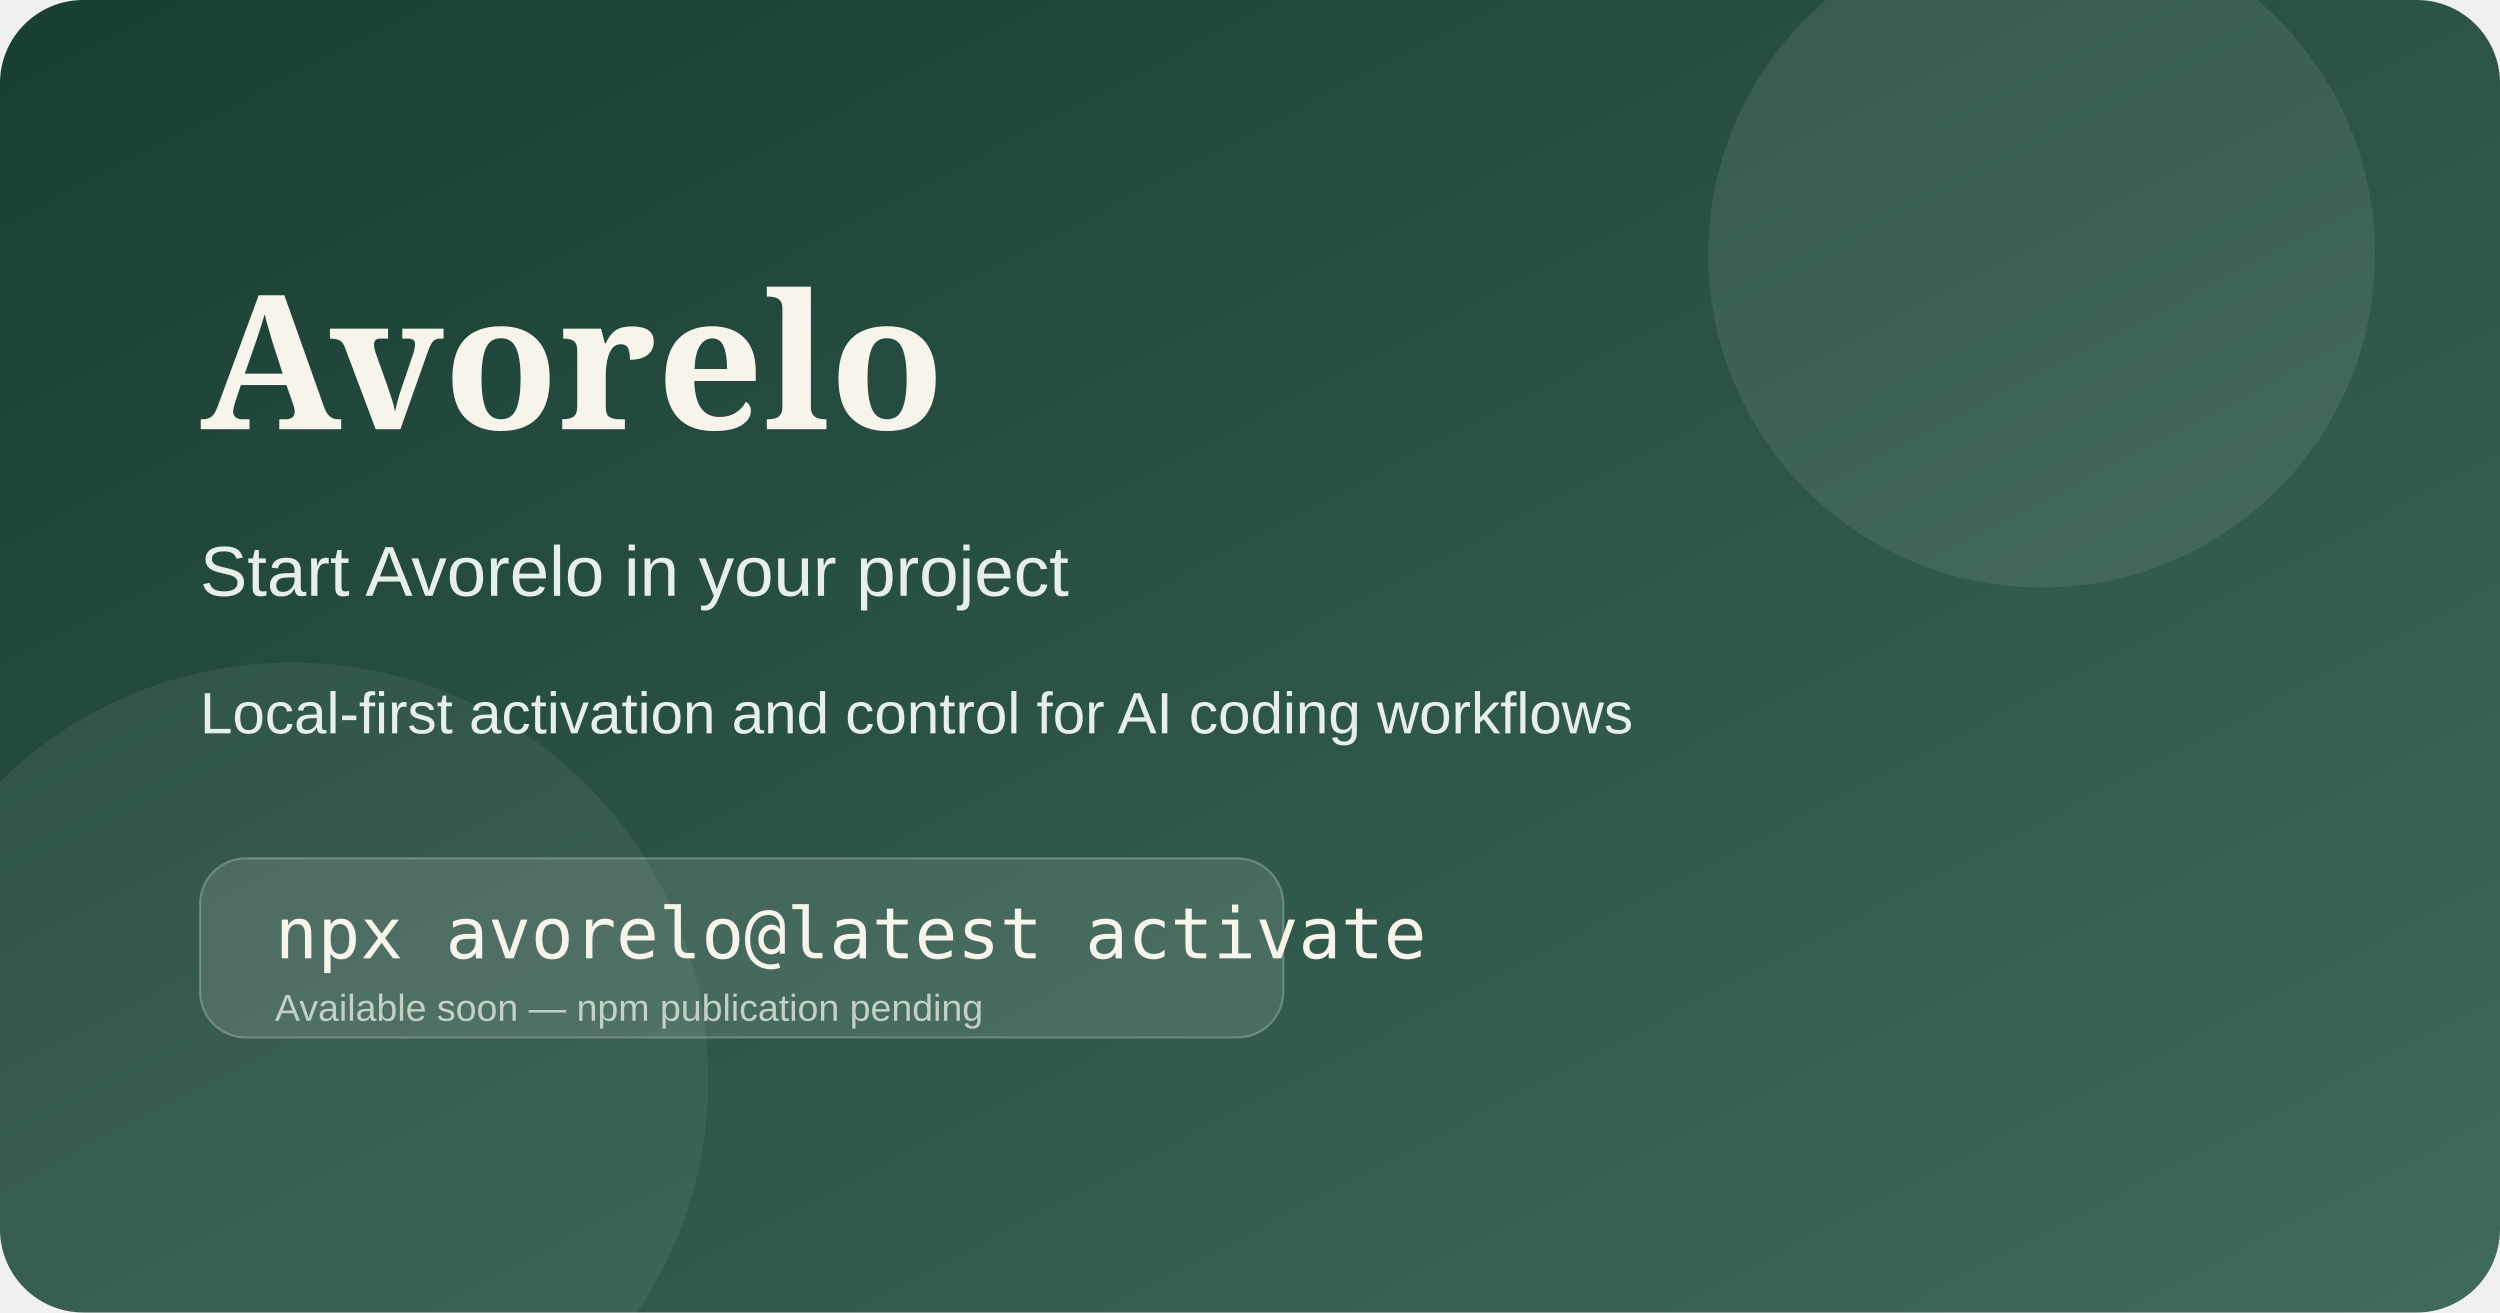
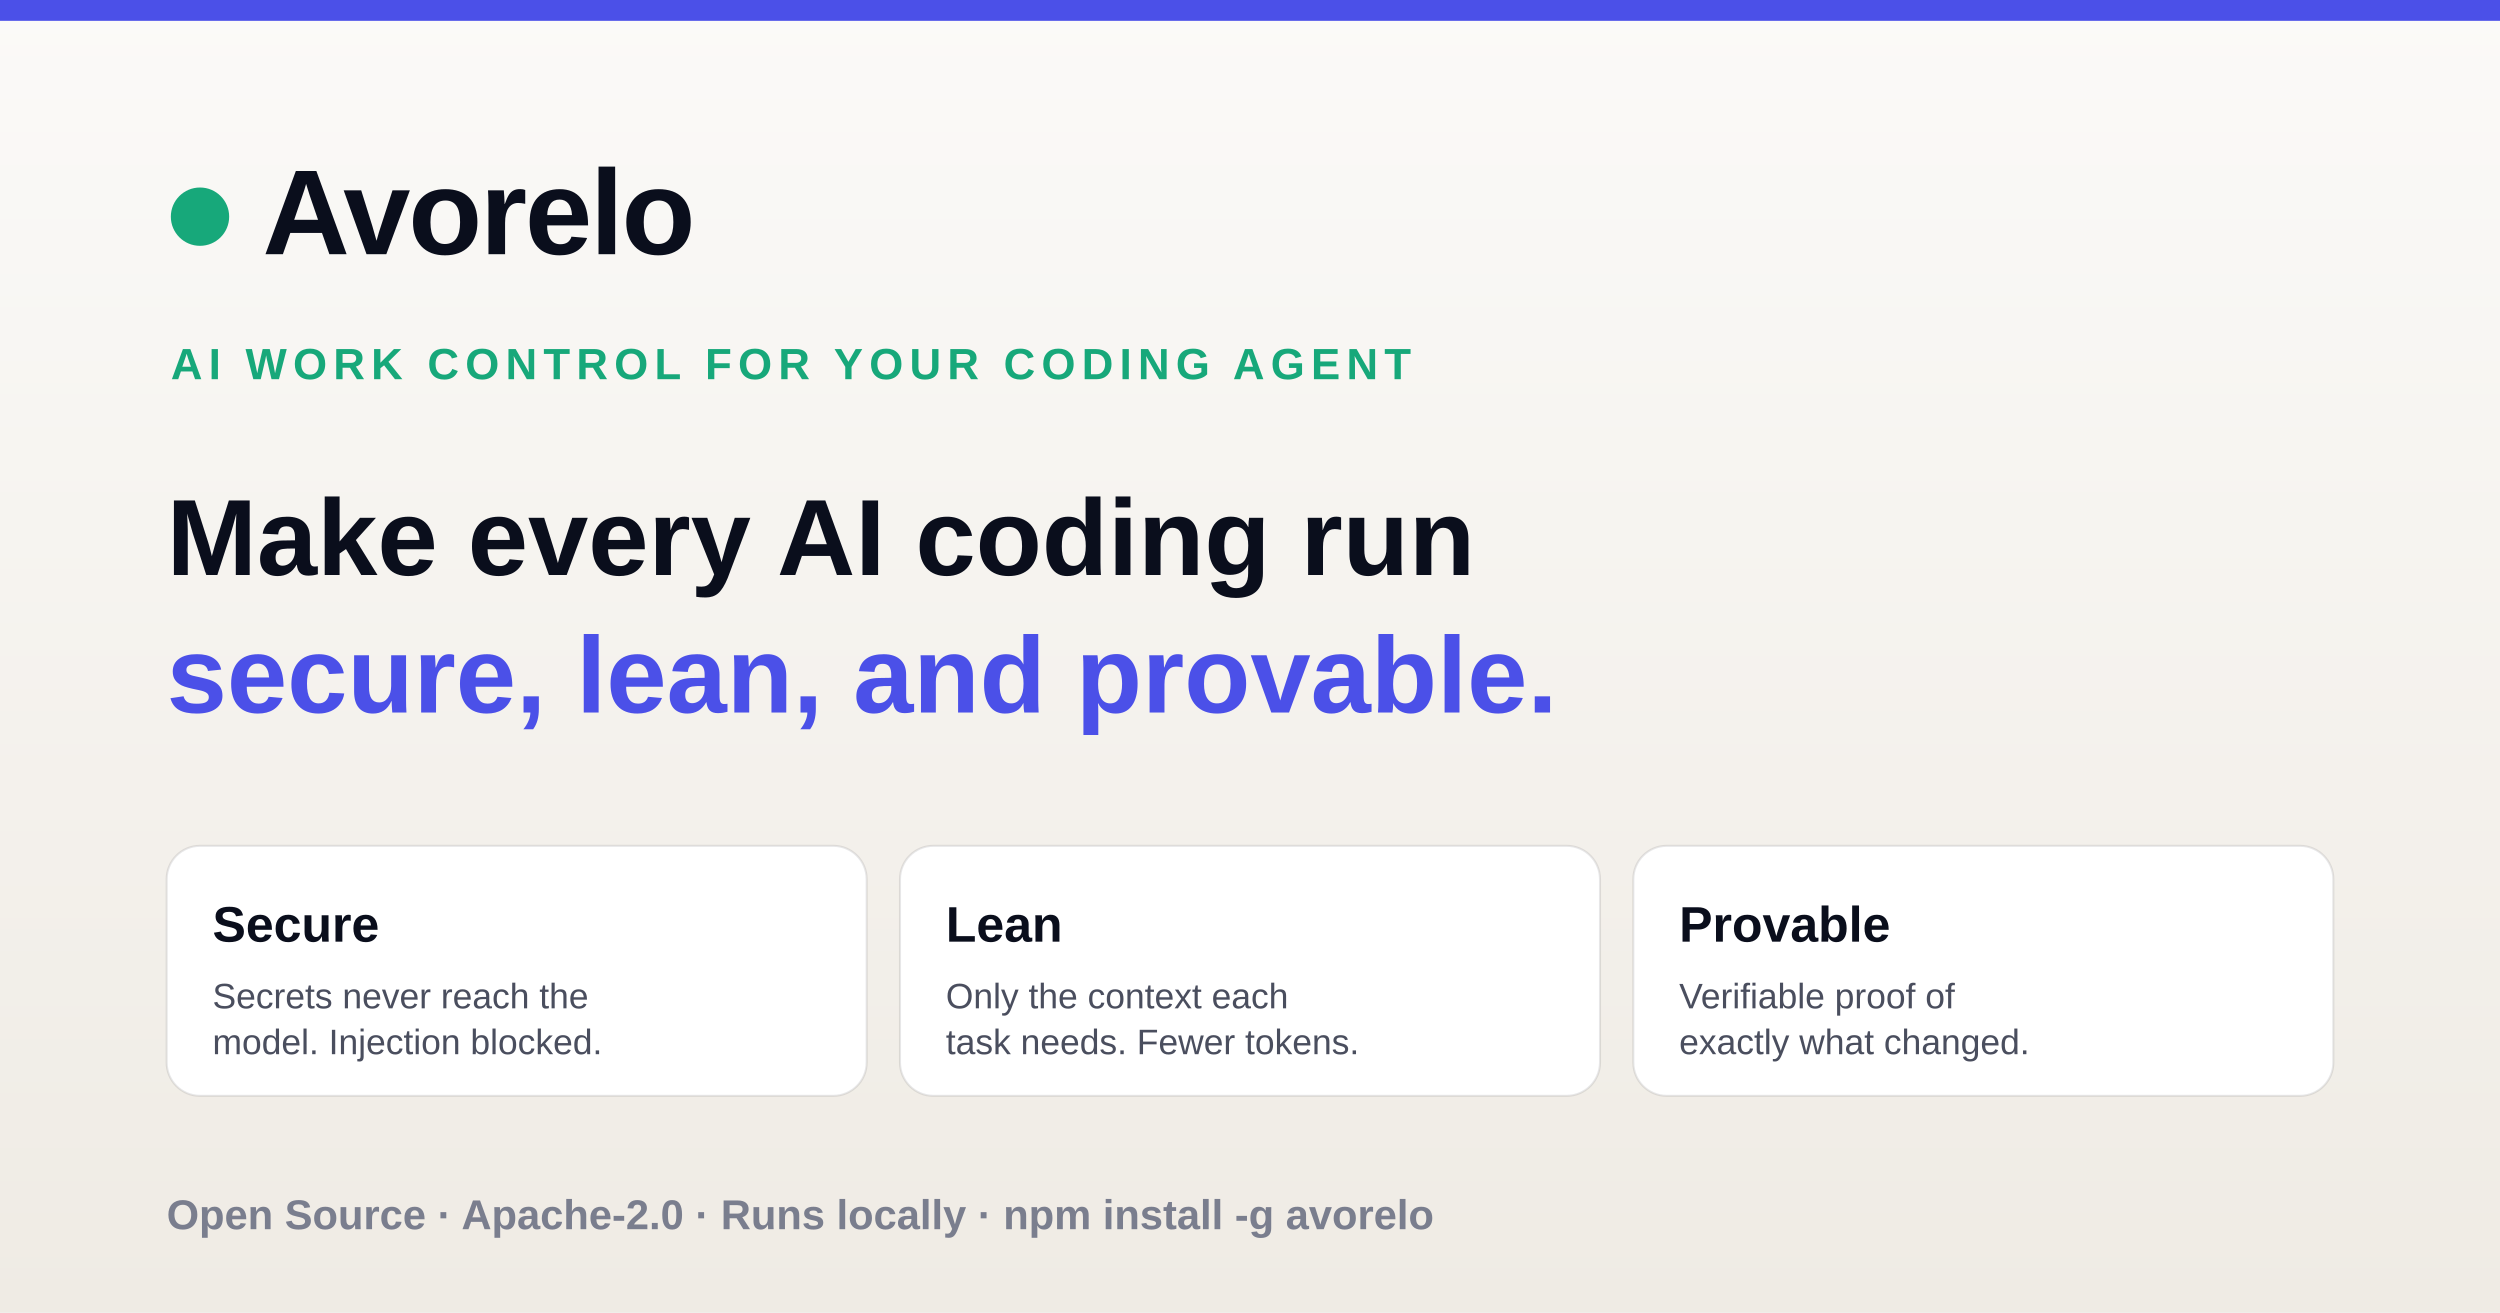
- <svg xmlns="http://www.w3.org/2000/svg" viewBox="0 0 1200 630" role="img" aria-label="Avorelo">
+ <svg xmlns="http://www.w3.org/2000/svg" width="1200" height="630" viewBox="0 0 1200 630" role="img" aria-label="Avorelo — AI Work Control for your coding agent">
  <defs>
-     <linearGradient id="bg" x1="0%" y1="0%" x2="100%" y2="100%">
-       <stop offset="0%" stop-color="#183d32" />
-       <stop offset="100%" stop-color="#406a5b" />
+     <linearGradient id="bg" x1="0" y1="0" x2="0" y2="1">
+       <stop offset="0" stop-color="#FBFAF8" />
+       <stop offset="1" stop-color="#EFEBE4" />
    </linearGradient>
  </defs>
-   <rect width="1200" height="630" fill="url(#bg)" rx="40" />
-   <circle cx="980" cy="122" r="160" fill="rgba(255,255,255,0.08)" />
-   <circle cx="140" cy="518" r="200" fill="rgba(255,255,255,0.06)" />
-   <text x="96" y="206" fill="#f7f4eb" font-family="Georgia, serif" font-size="90" font-weight="700">Avorelo</text>
-   <text x="96" y="286" fill="#e7efe9" font-family="Arial, sans-serif" font-size="34">
-     Start Avorelo in your project
-   </text>
-   <text x="96" y="352" fill="#e7efe9" font-family="Arial, sans-serif" font-size="28">
-     Local-first activation and control for AI coding workflows
-   </text>
-   <rect x="96" y="412" width="520" height="86" rx="22" fill="rgba(255,255,255,0.12)" stroke="rgba(255,255,255,0.25)" />
-   <text x="132" y="460" fill="#f7f4eb" font-family="monospace" font-size="34">npx avorelo@latest activate</text>
-   <text x="132" y="490" fill="#c2d0c6" font-family="Arial, sans-serif" font-size="18">Available soon — npm publication pending</text>
+   <rect width="1200" height="630" fill="url(#bg)" />
+   <rect x="0" y="0" width="1200" height="10" fill="#4B50E8" />
+   <circle cx="96" cy="104" r="14" fill="#17A87A" />
+   <text x="126" y="122" font-family="Segoe UI, Arial, sans-serif" font-size="58" font-weight="800" fill="#0A0E1C" letter-spacing="-1">Avorelo</text>
+   <text x="82" y="182" font-family="Segoe UI, Arial, sans-serif" font-size="21" font-weight="700" letter-spacing="3" fill="#17A87A">AI WORK CONTROL FOR YOUR CODING AGENT</text>
+   <text x="80" y="276" font-family="Segoe UI, Arial, sans-serif" font-size="52" font-weight="700" fill="#0A0E1C">Make every AI coding run</text>
+   <text x="80" y="342" font-family="Segoe UI, Arial, sans-serif" font-size="52" font-weight="800" fill="#4B50E8">secure, lean, and provable.</text>
+   <g font-family="Segoe UI, Arial, sans-serif">
+     <g transform="translate(80,406)">
+       <rect x="0" y="0" width="336" height="120" rx="16" fill="#FFFFFF" stroke="rgba(10,14,28,.10)" />
+       <text x="22" y="46" font-size="24" font-weight="800" fill="#0A0E1C">Secure</text>
+       <text x="22" y="78" font-size="17" fill="#4A4E5E">Secrets never reach the</text>
+       <text x="22" y="100" font-size="17" fill="#4A4E5E">model. Injection blocked.</text>
+     </g>
+     <g transform="translate(432,406)">
+       <rect x="0" y="0" width="336" height="120" rx="16" fill="#FFFFFF" stroke="rgba(10,14,28,.10)" />
+       <text x="22" y="46" font-size="24" font-weight="800" fill="#0A0E1C">Lean</text>
+       <text x="22" y="78" font-size="17" fill="#4A4E5E">Only the context each</text>
+       <text x="22" y="100" font-size="17" fill="#4A4E5E">task needs. Fewer tokens.</text>
+     </g>
+     <g transform="translate(784,406)">
+       <rect x="0" y="0" width="336" height="120" rx="16" fill="#FFFFFF" stroke="rgba(10,14,28,.10)" />
+       <text x="22" y="46" font-size="24" font-weight="800" fill="#0A0E1C">Provable</text>
+       <text x="22" y="78" font-size="17" fill="#4A4E5E">Verifiable proof of</text>
+       <text x="22" y="100" font-size="17" fill="#4A4E5E">exactly what changed.</text>
+     </g>
+   </g>
+   <text x="80" y="590" font-family="Segoe UI, Arial, sans-serif" font-size="20" font-weight="600" fill="#7A7E8E">Open Source · Apache-2.0 · Runs locally · npm install -g avorelo</text>
</svg>
